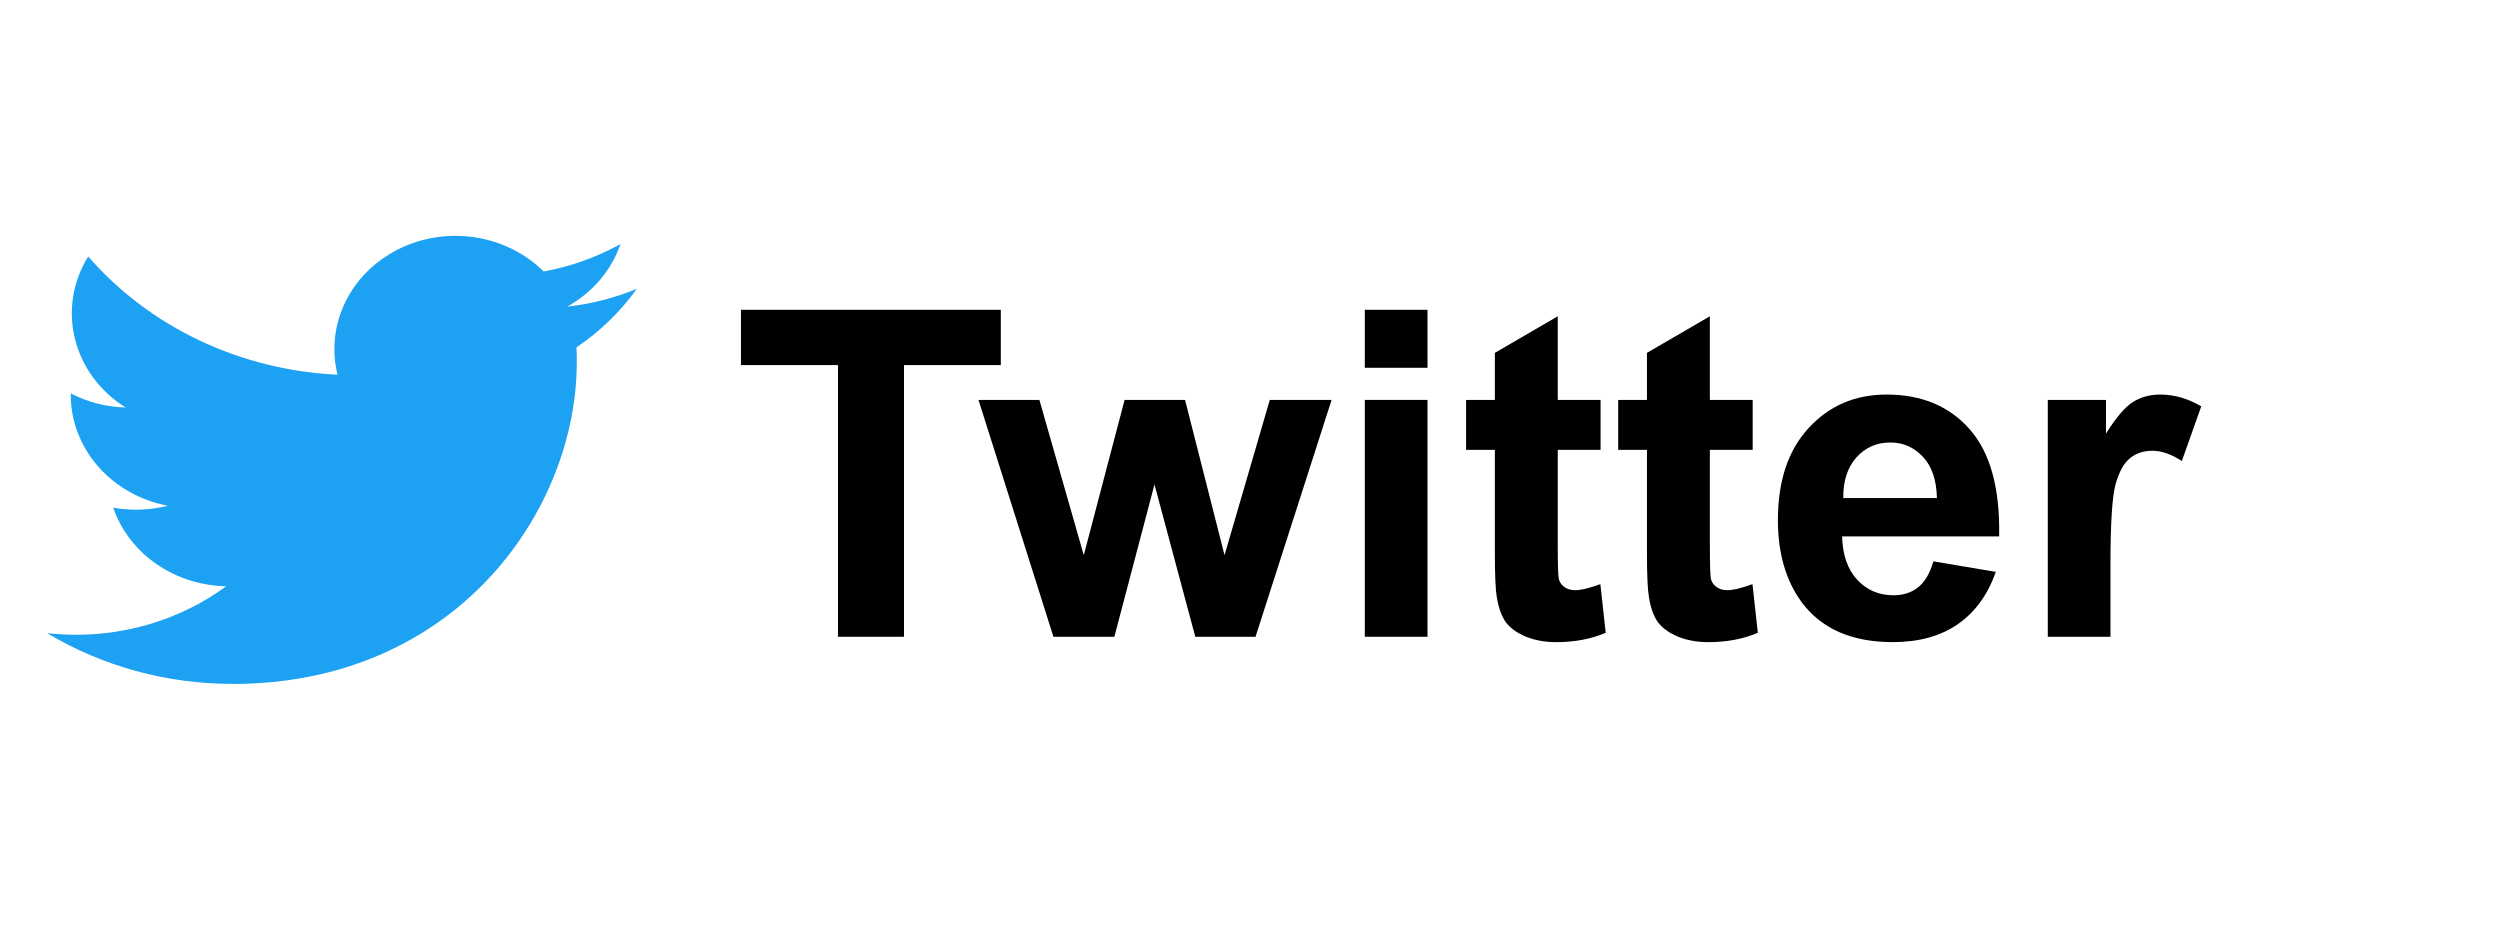
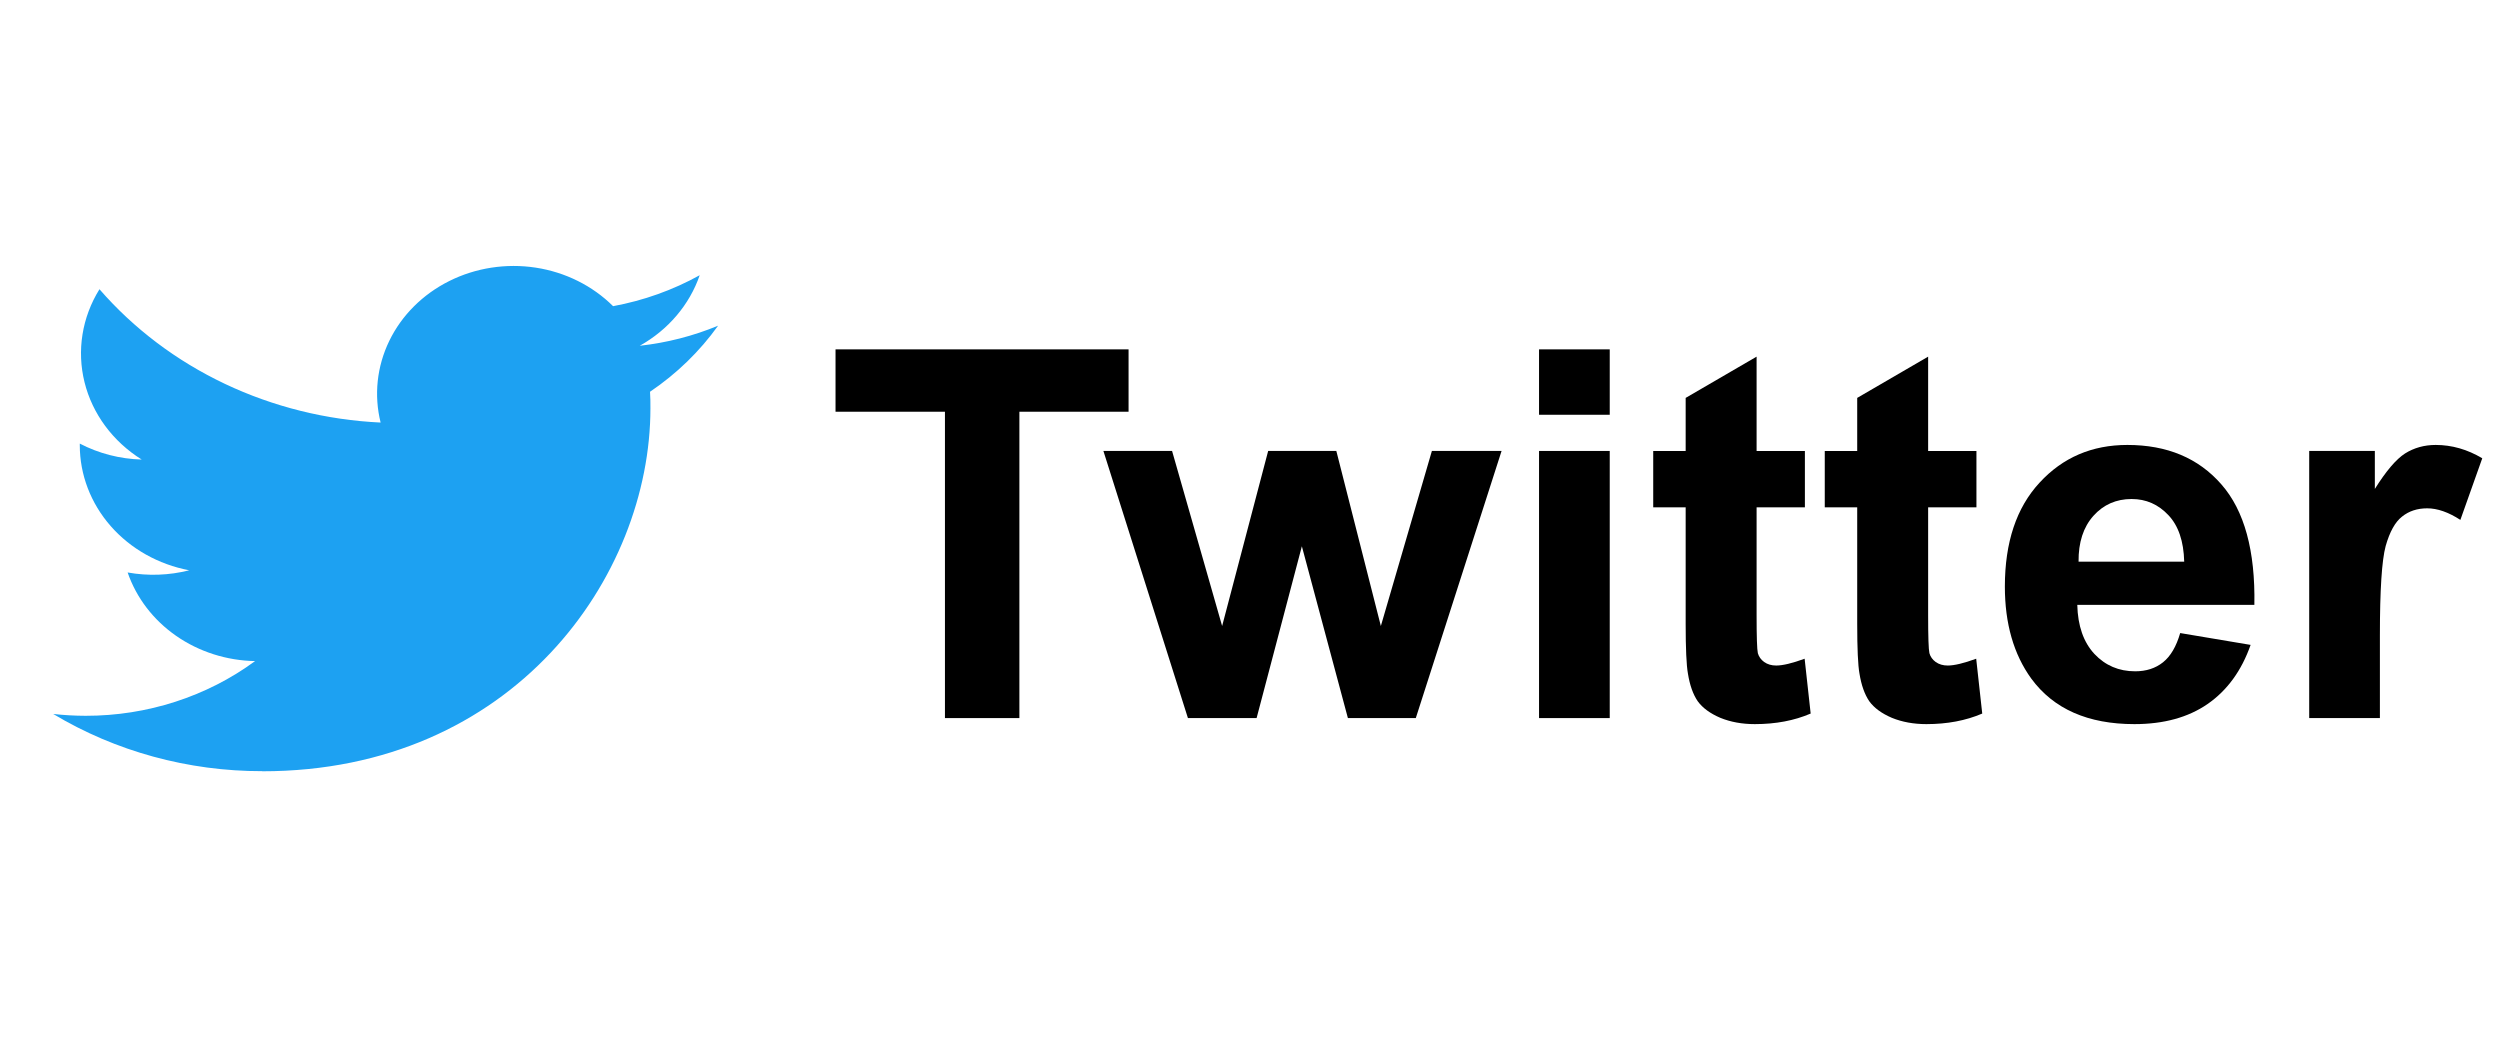
- <svg xmlns="http://www.w3.org/2000/svg" width="106" height="40" viewBox="0 0 106 40" fill="none">
-   <path d="M35.53 26.999V15.48H31.416V13.135H42.434V15.48H38.329V26.999H35.53Z" fill="black" />
-   <path d="M44.666 27.001L41.488 16.957H44.07L45.952 23.539L47.683 16.957H50.246L51.92 23.539L53.839 16.957H56.459L53.234 27.001H50.681L48.95 20.541L47.248 27.001H44.666Z" fill="black" />
-   <path d="M57.868 15.594V13.135H60.526V15.594H57.868ZM57.868 26.999V16.956H60.526V26.999H57.868Z" fill="black" />
-   <path d="M67.864 16.957V19.075H66.049V23.123C66.049 23.942 66.064 24.422 66.096 24.56C66.134 24.693 66.212 24.803 66.332 24.891C66.458 24.98 66.61 25.024 66.786 25.024C67.032 25.024 67.388 24.939 67.855 24.768L68.082 26.83C67.464 27.095 66.764 27.227 65.982 27.227C65.503 27.227 65.071 27.148 64.687 26.991C64.302 26.827 64.018 26.619 63.836 26.367C63.659 26.108 63.536 25.761 63.467 25.326C63.41 25.017 63.382 24.393 63.382 23.454V19.075H62.162V16.957H63.382V14.961L66.049 13.41V16.957H67.864Z" fill="black" />
-   <path d="M74.314 16.957V19.075H72.498V23.123C72.498 23.942 72.514 24.422 72.546 24.56C72.583 24.693 72.662 24.803 72.782 24.891C72.908 24.98 73.059 25.024 73.236 25.024C73.482 25.024 73.838 24.939 74.305 24.768L74.532 26.83C73.914 27.095 73.214 27.227 72.432 27.227C71.953 27.227 71.521 27.148 71.136 26.991C70.752 26.827 70.468 26.619 70.285 26.367C70.109 26.108 69.986 25.761 69.916 25.326C69.86 25.017 69.831 24.393 69.831 23.454V19.075H68.611V16.957H69.831V14.961L72.498 13.41V16.957H74.314Z" fill="black" />
-   <path d="M81.975 23.802L84.623 24.247C84.282 25.218 83.743 25.959 83.005 26.47C82.274 26.974 81.357 27.226 80.253 27.226C78.507 27.226 77.214 26.655 76.376 25.514C75.714 24.6 75.383 23.446 75.383 22.053C75.383 20.389 75.818 19.087 76.688 18.147C77.558 17.201 78.658 16.729 79.989 16.729C81.483 16.729 82.662 17.224 83.525 18.213C84.389 19.197 84.802 20.707 84.764 22.743H78.106C78.125 23.531 78.34 24.146 78.75 24.587C79.159 25.023 79.67 25.24 80.282 25.24C80.698 25.24 81.048 25.127 81.331 24.9C81.615 24.673 81.829 24.307 81.975 23.802ZM82.126 21.117C82.107 20.348 81.908 19.764 81.53 19.367C81.152 18.964 80.692 18.762 80.149 18.762C79.569 18.762 79.09 18.973 78.712 19.395C78.334 19.818 78.147 20.392 78.154 21.117H82.126Z" fill="black" />
-   <path d="M89.484 26.999H86.826V16.956H89.294V18.384C89.717 17.709 90.095 17.264 90.429 17.05C90.77 16.836 91.154 16.729 91.583 16.729C92.188 16.729 92.772 16.896 93.333 17.23L92.51 19.547C92.062 19.257 91.646 19.112 91.262 19.112C90.89 19.112 90.574 19.216 90.316 19.424C90.057 19.626 89.853 19.994 89.701 20.53C89.556 21.066 89.484 22.189 89.484 23.897V26.999Z" fill="black" />
-   <path d="M9.862 29C19.296 29 24.456 21.689 24.456 15.35C24.456 15.142 24.456 14.935 24.441 14.73C25.445 14.051 26.311 13.21 27 12.246C26.064 12.634 25.071 12.889 24.054 13.001C25.125 12.402 25.926 11.459 26.309 10.348C25.302 10.907 24.201 11.3 23.052 11.512C22.279 10.743 21.256 10.234 20.142 10.063C19.028 9.893 17.885 10.07 16.89 10.568C15.894 11.066 15.102 11.857 14.636 12.819C14.17 13.781 14.056 14.859 14.311 15.888C12.272 15.792 10.277 15.296 8.456 14.433C6.634 13.569 5.028 12.357 3.74 10.875C3.084 11.931 2.883 13.182 3.178 14.371C3.473 15.561 4.242 16.601 5.328 17.279C4.512 17.257 3.713 17.051 3 16.679C3 16.699 3 16.719 3 16.74C3 17.847 3.41 18.921 4.16 19.778C4.91 20.635 5.954 21.223 7.115 21.443C6.36 21.635 5.568 21.663 4.799 21.525C5.127 22.478 5.765 23.312 6.624 23.909C7.483 24.506 8.521 24.838 9.591 24.857C7.775 26.192 5.531 26.916 3.221 26.914C2.813 26.913 2.405 26.89 2 26.845C4.346 28.253 7.075 29 9.862 28.996" fill="#1DA1F2" />
+ <svg xmlns="http://www.w3.org/2000/svg" width="94" height="40" viewBox="0 0 94 40" fill="none">
+   <g id="Service=Twitter, Theme=Light">
+     <path id="Vector" d="M35.53 27V15.481H31.416V13.136H42.434V15.481H38.329V27H35.53Z" fill="black" />
+     <path id="Vector_2" d="M44.666 27L41.488 16.956H44.07L45.952 23.538L47.683 16.956H50.246L51.92 23.538L53.839 16.956H56.459L53.234 27H50.681L48.95 20.54L47.248 27H44.666Z" fill="black" />
+     <path id="Vector_3" d="M57.868 15.595V13.136H60.526V15.595H57.868ZM57.868 27V16.956H60.526V27H57.868Z" fill="black" />
+     <path id="Vector_4" d="M67.864 16.957V19.075H66.048V23.123C66.048 23.942 66.064 24.422 66.095 24.56C66.133 24.693 66.212 24.803 66.332 24.891C66.458 24.98 66.609 25.024 66.786 25.024C67.032 25.024 67.388 24.939 67.854 24.768L68.081 26.83C67.463 27.095 66.764 27.227 65.982 27.227C65.503 27.227 65.071 27.148 64.686 26.991C64.302 26.827 64.018 26.619 63.835 26.367C63.658 26.108 63.535 25.761 63.466 25.326C63.41 25.017 63.381 24.393 63.381 23.454V19.075H62.161V16.957H63.381V14.961L66.048 13.41V16.957H67.864Z" fill="black" />
+     <path id="Vector_5" d="M74.314 16.957V19.075H72.498V23.123C72.498 23.942 72.514 24.422 72.546 24.56C72.583 24.693 72.662 24.803 72.782 24.891C72.908 24.98 73.059 25.024 73.236 25.024C73.482 25.024 73.838 24.939 74.305 24.768L74.532 26.83C73.914 27.095 73.214 27.227 72.432 27.227C71.953 27.227 71.521 27.148 71.136 26.991C70.752 26.827 70.468 26.619 70.285 26.367C70.109 26.108 69.986 25.761 69.916 25.326C69.86 25.017 69.831 24.393 69.831 23.454V19.075H68.611V16.957H69.831V14.961L72.498 13.41V16.957H74.314Z" fill="black" />
+     <path id="Vector_6" d="M81.975 23.803L84.623 24.248C84.282 25.219 83.743 25.96 83.005 26.471C82.274 26.975 81.357 27.227 80.253 27.227C78.507 27.227 77.214 26.657 76.376 25.515C75.714 24.601 75.383 23.447 75.383 22.054C75.383 20.39 75.818 19.087 76.688 18.148C77.558 17.202 78.658 16.73 79.989 16.73C81.483 16.73 82.662 17.224 83.525 18.214C84.389 19.198 84.802 20.708 84.764 22.744H78.106C78.125 23.532 78.34 24.147 78.75 24.588C79.159 25.023 79.67 25.241 80.282 25.241C80.698 25.241 81.048 25.128 81.331 24.901C81.615 24.674 81.829 24.308 81.975 23.803ZM82.126 21.118C82.107 20.349 81.908 19.765 81.53 19.368C81.152 18.965 80.692 18.763 80.149 18.763C79.569 18.763 79.09 18.974 78.712 19.396C78.334 19.819 78.147 20.393 78.154 21.118H82.126Z" fill="black" />
+     <path id="Vector_7" d="M89.484 27H86.826V16.956H89.294V18.384C89.717 17.71 90.095 17.265 90.429 17.051C90.77 16.837 91.154 16.73 91.583 16.73C92.188 16.73 92.772 16.897 93.333 17.231L92.51 19.548C92.062 19.258 91.646 19.113 91.262 19.113C90.89 19.113 90.574 19.217 90.316 19.425C90.057 19.627 89.853 19.995 89.701 20.531C89.556 21.067 89.484 22.189 89.484 23.898V27Z" fill="black" />
+     <path id="Vector_8" d="M9.862 29C19.296 29 24.456 21.689 24.456 15.35C24.456 15.142 24.456 14.935 24.441 14.73C25.445 14.051 26.311 13.21 27 12.246C26.064 12.634 25.071 12.889 24.054 13.001C25.125 12.402 25.926 11.459 26.309 10.348C25.302 10.907 24.201 11.3 23.052 11.512C22.279 10.743 21.256 10.234 20.142 10.063C19.028 9.893 17.885 10.07 16.89 10.568C15.894 11.066 15.102 11.857 14.636 12.819C14.17 13.781 14.056 14.859 14.311 15.888C12.272 15.792 10.277 15.296 8.456 14.433C6.634 13.569 5.028 12.357 3.74 10.875C3.084 11.931 2.883 13.182 3.178 14.371C3.473 15.561 4.242 16.601 5.328 17.279C4.512 17.257 3.713 17.051 3 16.679C3 16.699 3 16.719 3 16.74C3 17.847 3.41 18.921 4.16 19.778C4.91 20.635 5.954 21.223 7.115 21.443C6.36 21.635 5.568 21.663 4.799 21.525C5.127 22.478 5.765 23.312 6.624 23.909C7.483 24.506 8.521 24.838 9.591 24.857C7.775 26.192 5.531 26.916 3.221 26.914C2.813 26.913 2.405 26.89 2 26.845C4.346 28.253 7.075 29 9.862 28.996" fill="#1DA1F2" />
+   </g>
</svg>
